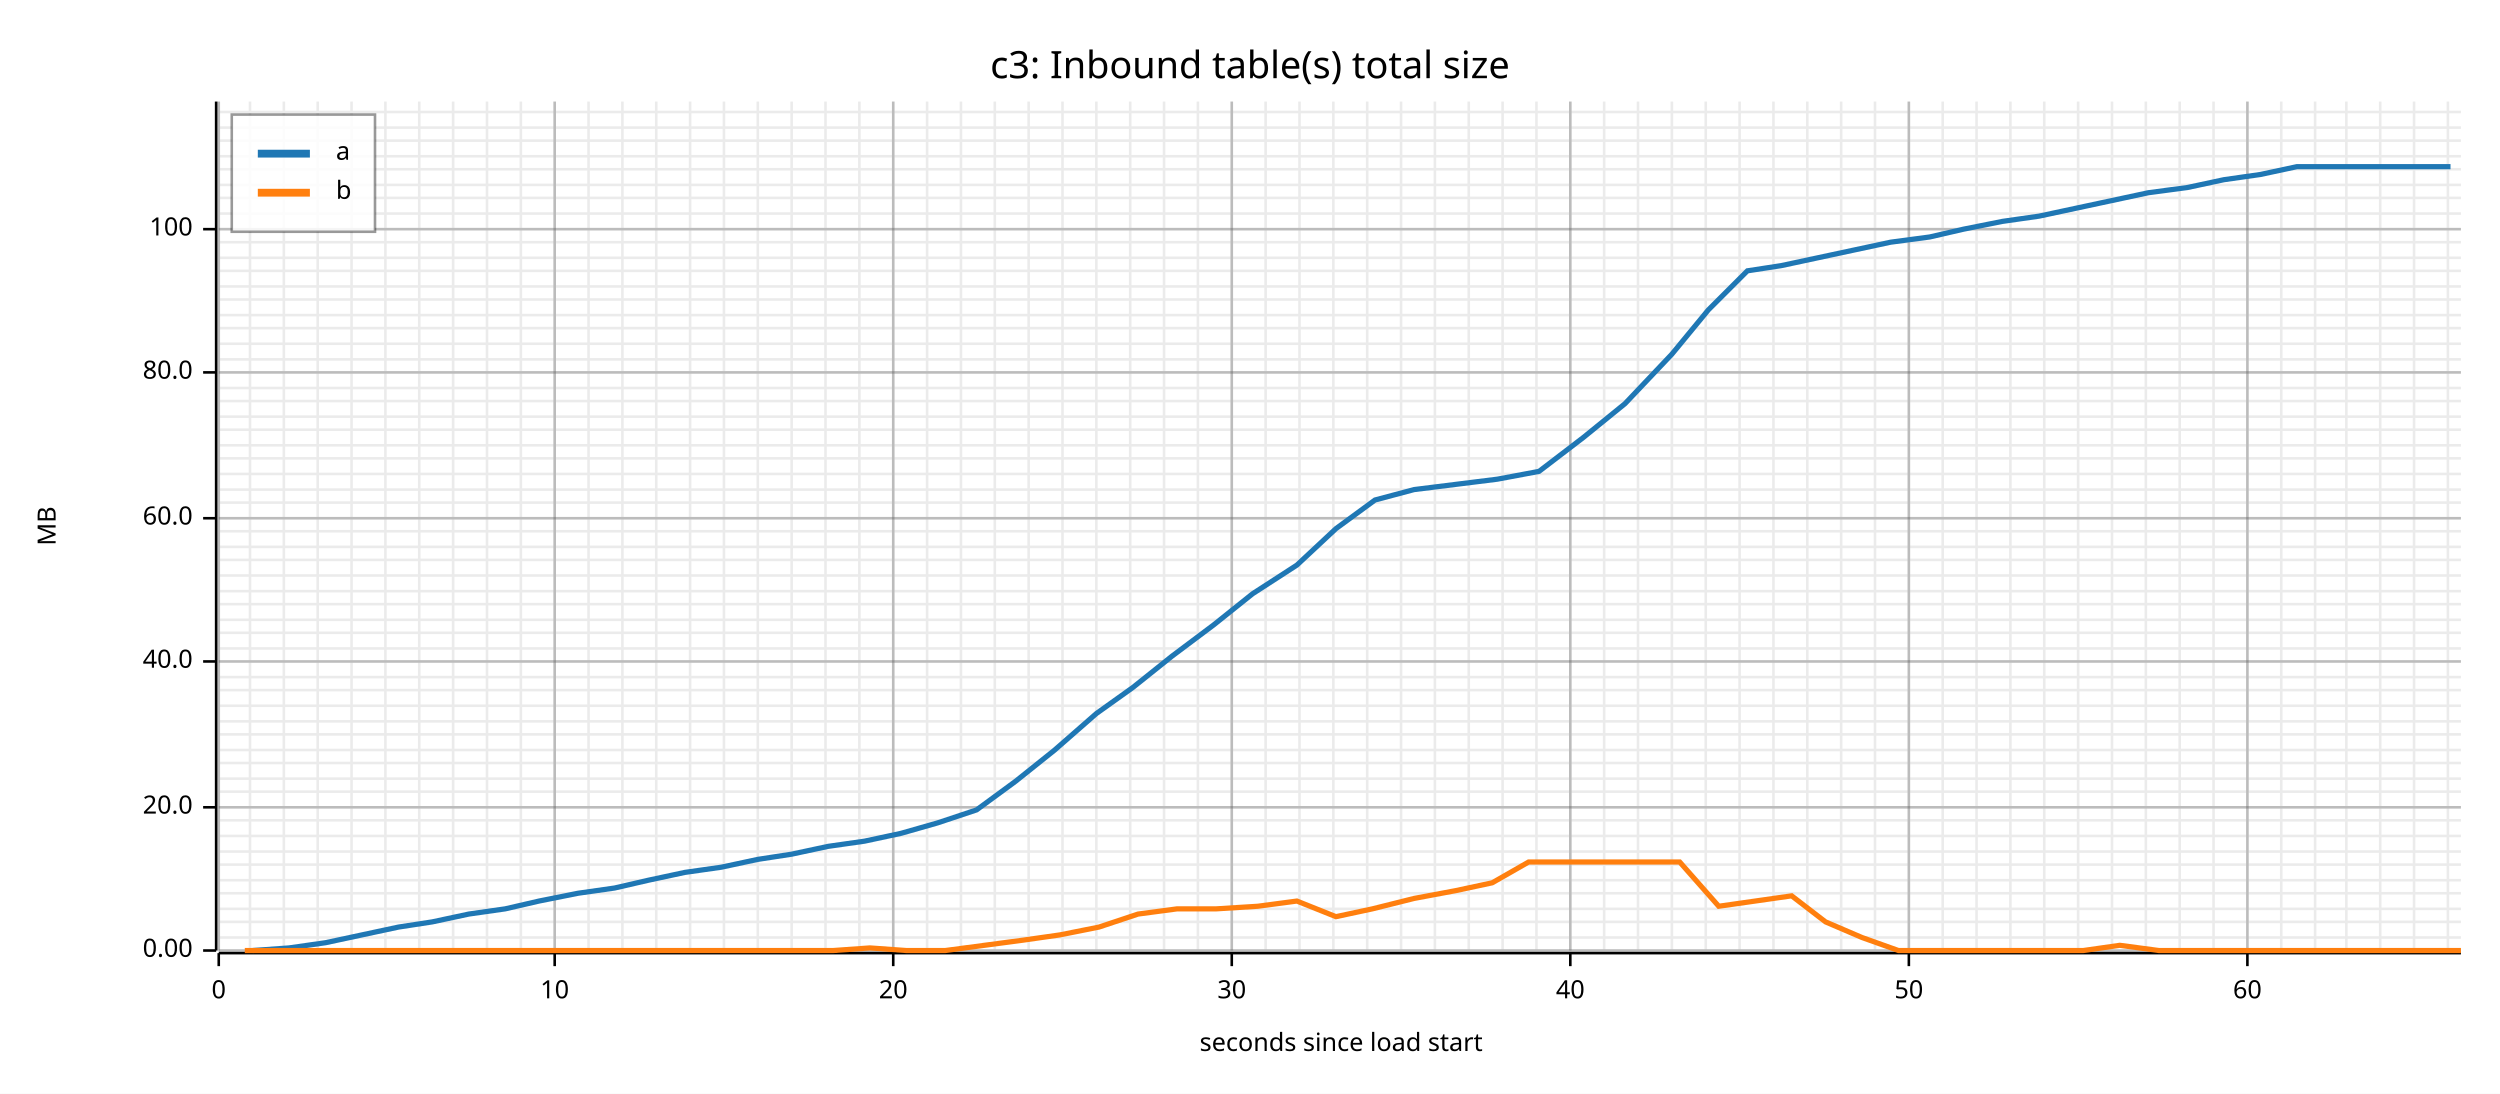
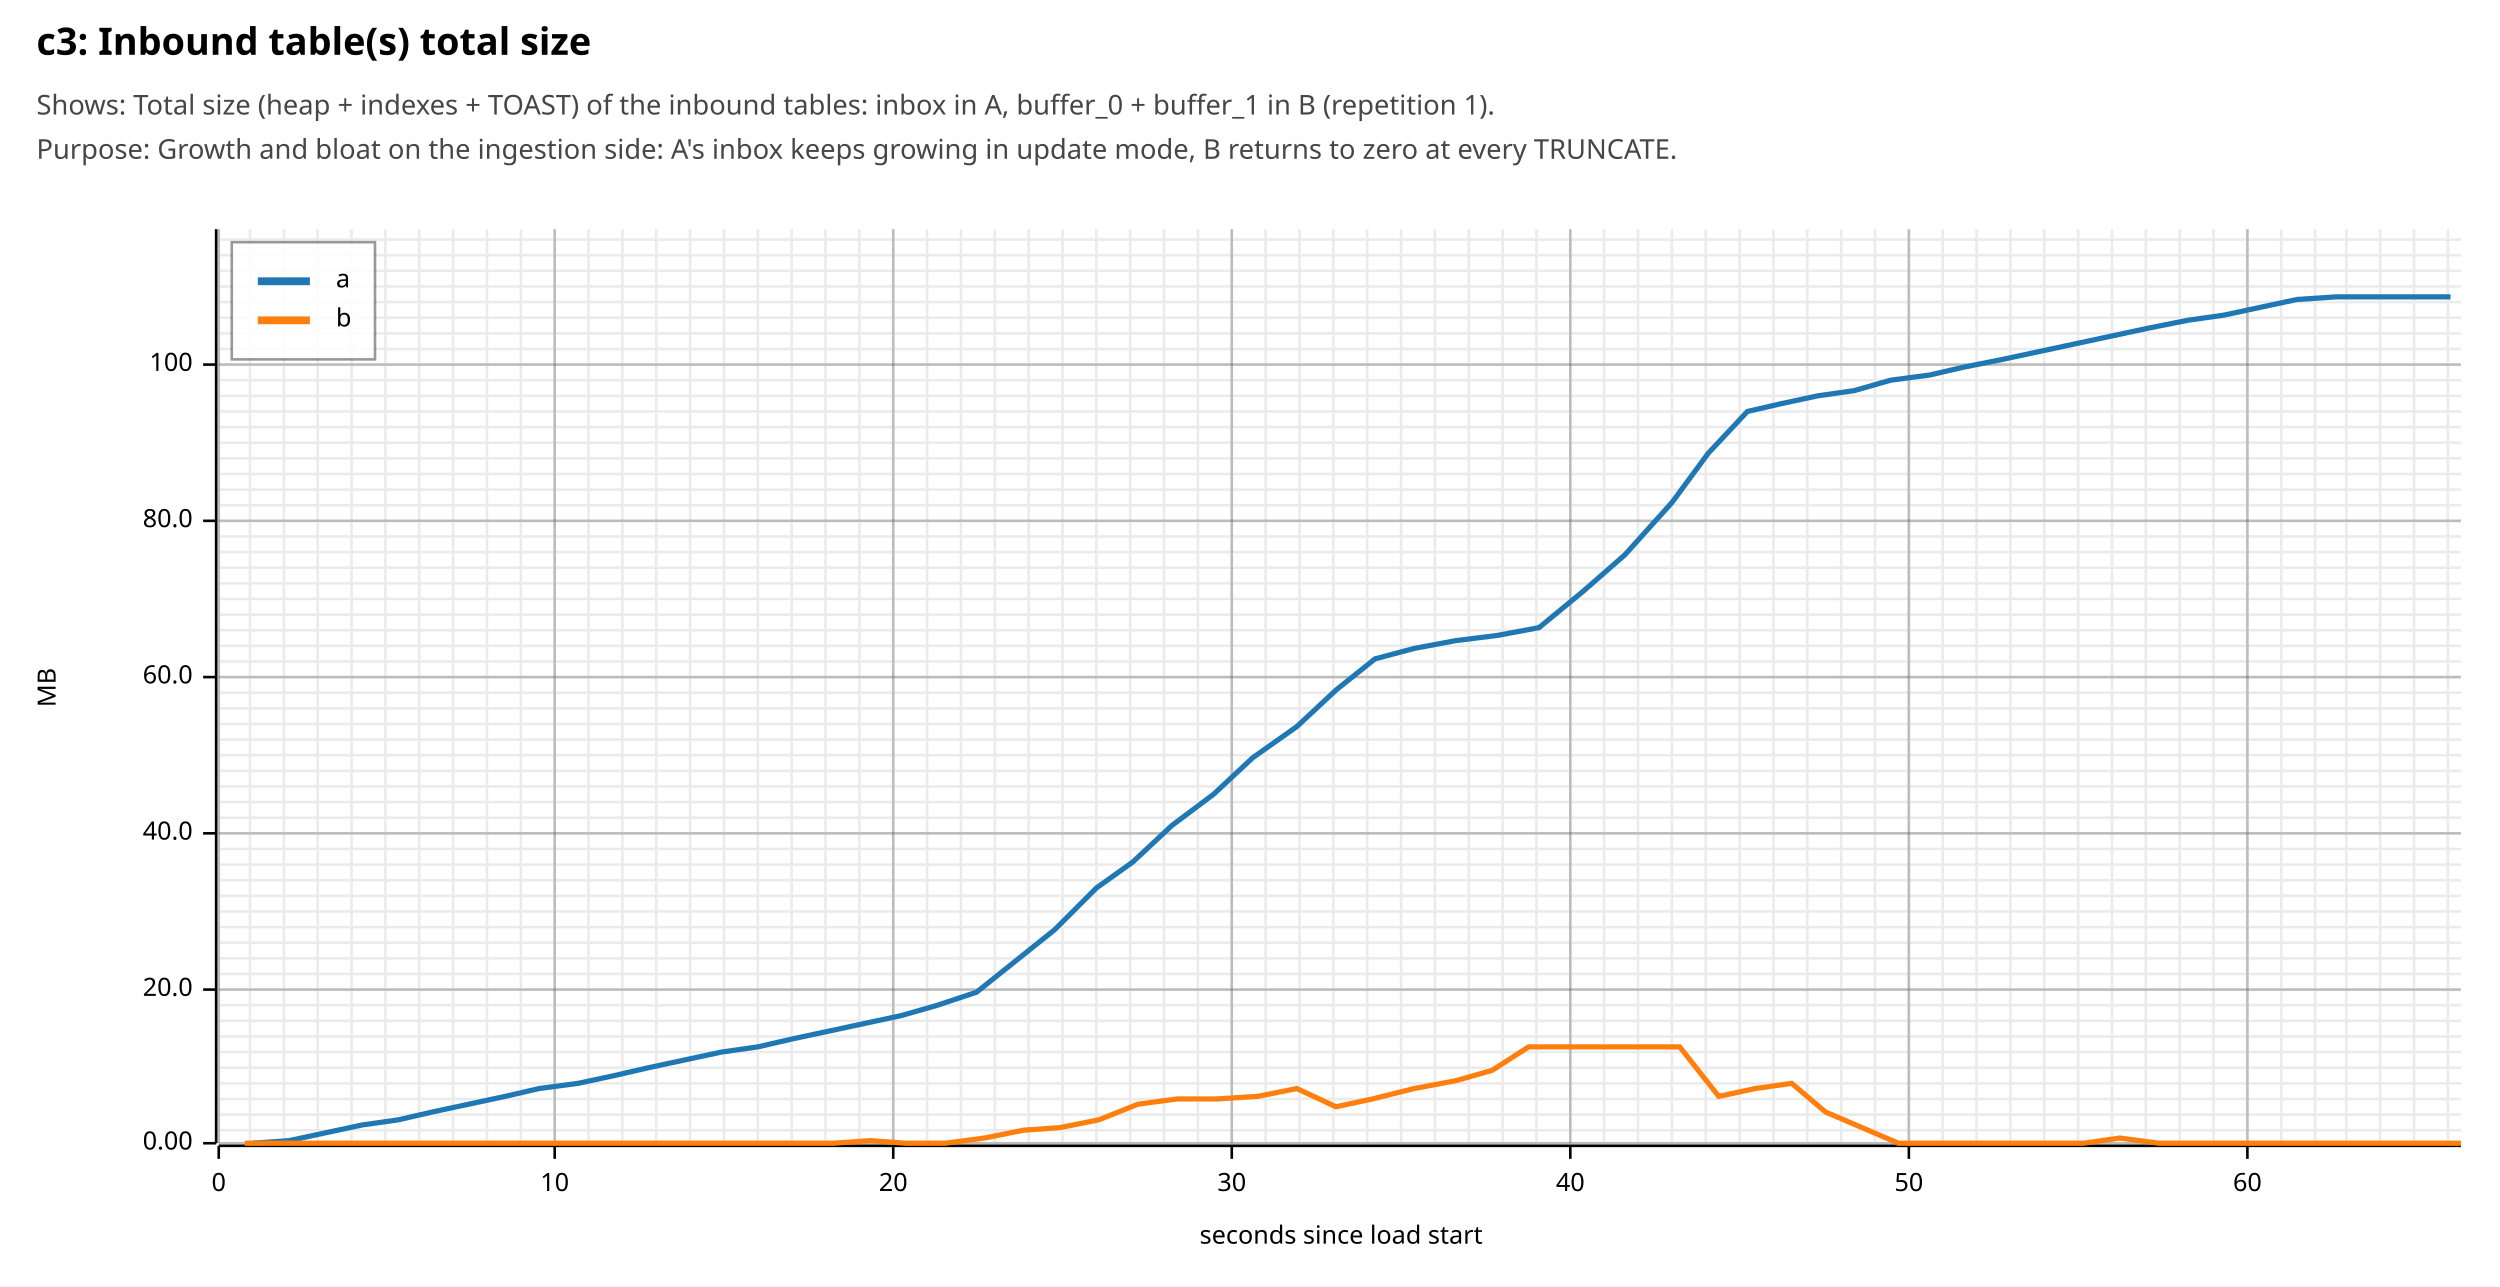
- <svg xmlns="http://www.w3.org/2000/svg" width="960" height="420" viewBox="0 0 960 420">
-   <rect x="0" y="0" width="960" height="420" opacity="1" fill="#FFFFFF" stroke="none" />
-   <text x="480" y="19" dy="0.76em" text-anchor="middle" font-family="sans-serif" font-size="14.516" opacity="1" fill="#000000">
+ <svg xmlns="http://www.w3.org/2000/svg" width="960" height="494" viewBox="0 0 960 494">
+   <rect x="0" y="0" width="960" height="494" opacity="1" fill="#FFFFFF" stroke="none" />
+   <text x="14" y="10" dy="0.76em" text-anchor="start" font-family="sans-serif" font-size="14.516" opacity="1" fill="#000000" font-weight="bold">
c3: Inbound table(s) total size
</text>
-   <line opacity="1" stroke="#EBEBEB" stroke-width="1" x1="84" y1="365" x2="84" y2="39" />
-   <line opacity="1" stroke="#EBEBEB" stroke-width="1" x1="96" y1="365" x2="96" y2="39" />
-   <line opacity="1" stroke="#EBEBEB" stroke-width="1" x1="109" y1="365" x2="109" y2="39" />
-   <line opacity="1" stroke="#EBEBEB" stroke-width="1" x1="122" y1="365" x2="122" y2="39" />
-   <line opacity="1" stroke="#EBEBEB" stroke-width="1" x1="135" y1="365" x2="135" y2="39" />
-   <line opacity="1" stroke="#EBEBEB" stroke-width="1" x1="148" y1="365" x2="148" y2="39" />
-   <line opacity="1" stroke="#EBEBEB" stroke-width="1" x1="161" y1="365" x2="161" y2="39" />
-   <line opacity="1" stroke="#EBEBEB" stroke-width="1" x1="174" y1="365" x2="174" y2="39" />
-   <line opacity="1" stroke="#EBEBEB" stroke-width="1" x1="187" y1="365" x2="187" y2="39" />
-   <line opacity="1" stroke="#EBEBEB" stroke-width="1" x1="200" y1="365" x2="200" y2="39" />
-   <line opacity="1" stroke="#EBEBEB" stroke-width="1" x1="213" y1="365" x2="213" y2="39" />
-   <line opacity="1" stroke="#EBEBEB" stroke-width="1" x1="226" y1="365" x2="226" y2="39" />
-   <line opacity="1" stroke="#EBEBEB" stroke-width="1" x1="239" y1="365" x2="239" y2="39" />
-   <line opacity="1" stroke="#EBEBEB" stroke-width="1" x1="252" y1="365" x2="252" y2="39" />
-   <line opacity="1" stroke="#EBEBEB" stroke-width="1" x1="265" y1="365" x2="265" y2="39" />
-   <line opacity="1" stroke="#EBEBEB" stroke-width="1" x1="278" y1="365" x2="278" y2="39" />
-   <line opacity="1" stroke="#EBEBEB" stroke-width="1" x1="291" y1="365" x2="291" y2="39" />
-   <line opacity="1" stroke="#EBEBEB" stroke-width="1" x1="304" y1="365" x2="304" y2="39" />
-   <line opacity="1" stroke="#EBEBEB" stroke-width="1" x1="317" y1="365" x2="317" y2="39" />
-   <line opacity="1" stroke="#EBEBEB" stroke-width="1" x1="330" y1="365" x2="330" y2="39" />
-   <line opacity="1" stroke="#EBEBEB" stroke-width="1" x1="343" y1="365" x2="343" y2="39" />
-   <line opacity="1" stroke="#EBEBEB" stroke-width="1" x1="356" y1="365" x2="356" y2="39" />
-   <line opacity="1" stroke="#EBEBEB" stroke-width="1" x1="369" y1="365" x2="369" y2="39" />
-   <line opacity="1" stroke="#EBEBEB" stroke-width="1" x1="382" y1="365" x2="382" y2="39" />
-   <line opacity="1" stroke="#EBEBEB" stroke-width="1" x1="395" y1="365" x2="395" y2="39" />
-   <line opacity="1" stroke="#EBEBEB" stroke-width="1" x1="408" y1="365" x2="408" y2="39" />
-   <line opacity="1" stroke="#EBEBEB" stroke-width="1" x1="421" y1="365" x2="421" y2="39" />
-   <line opacity="1" stroke="#EBEBEB" stroke-width="1" x1="434" y1="365" x2="434" y2="39" />
-   <line opacity="1" stroke="#EBEBEB" stroke-width="1" x1="447" y1="365" x2="447" y2="39" />
-   <line opacity="1" stroke="#EBEBEB" stroke-width="1" x1="460" y1="365" x2="460" y2="39" />
-   <line opacity="1" stroke="#EBEBEB" stroke-width="1" x1="473" y1="365" x2="473" y2="39" />
-   <line opacity="1" stroke="#EBEBEB" stroke-width="1" x1="486" y1="365" x2="486" y2="39" />
-   <line opacity="1" stroke="#EBEBEB" stroke-width="1" x1="499" y1="365" x2="499" y2="39" />
-   <line opacity="1" stroke="#EBEBEB" stroke-width="1" x1="512" y1="365" x2="512" y2="39" />
-   <line opacity="1" stroke="#EBEBEB" stroke-width="1" x1="525" y1="365" x2="525" y2="39" />
-   <line opacity="1" stroke="#EBEBEB" stroke-width="1" x1="538" y1="365" x2="538" y2="39" />
-   <line opacity="1" stroke="#EBEBEB" stroke-width="1" x1="551" y1="365" x2="551" y2="39" />
-   <line opacity="1" stroke="#EBEBEB" stroke-width="1" x1="564" y1="365" x2="564" y2="39" />
-   <line opacity="1" stroke="#EBEBEB" stroke-width="1" x1="577" y1="365" x2="577" y2="39" />
-   <line opacity="1" stroke="#EBEBEB" stroke-width="1" x1="590" y1="365" x2="590" y2="39" />
-   <line opacity="1" stroke="#EBEBEB" stroke-width="1" x1="603" y1="365" x2="603" y2="39" />
-   <line opacity="1" stroke="#EBEBEB" stroke-width="1" x1="616" y1="365" x2="616" y2="39" />
-   <line opacity="1" stroke="#EBEBEB" stroke-width="1" x1="629" y1="365" x2="629" y2="39" />
-   <line opacity="1" stroke="#EBEBEB" stroke-width="1" x1="642" y1="365" x2="642" y2="39" />
-   <line opacity="1" stroke="#EBEBEB" stroke-width="1" x1="655" y1="365" x2="655" y2="39" />
-   <line opacity="1" stroke="#EBEBEB" stroke-width="1" x1="668" y1="365" x2="668" y2="39" />
-   <line opacity="1" stroke="#EBEBEB" stroke-width="1" x1="681" y1="365" x2="681" y2="39" />
-   <line opacity="1" stroke="#EBEBEB" stroke-width="1" x1="694" y1="365" x2="694" y2="39" />
-   <line opacity="1" stroke="#EBEBEB" stroke-width="1" x1="707" y1="365" x2="707" y2="39" />
-   <line opacity="1" stroke="#EBEBEB" stroke-width="1" x1="720" y1="365" x2="720" y2="39" />
-   <line opacity="1" stroke="#EBEBEB" stroke-width="1" x1="733" y1="365" x2="733" y2="39" />
-   <line opacity="1" stroke="#EBEBEB" stroke-width="1" x1="746" y1="365" x2="746" y2="39" />
-   <line opacity="1" stroke="#EBEBEB" stroke-width="1" x1="759" y1="365" x2="759" y2="39" />
-   <line opacity="1" stroke="#EBEBEB" stroke-width="1" x1="772" y1="365" x2="772" y2="39" />
-   <line opacity="1" stroke="#EBEBEB" stroke-width="1" x1="785" y1="365" x2="785" y2="39" />
-   <line opacity="1" stroke="#EBEBEB" stroke-width="1" x1="798" y1="365" x2="798" y2="39" />
-   <line opacity="1" stroke="#EBEBEB" stroke-width="1" x1="811" y1="365" x2="811" y2="39" />
-   <line opacity="1" stroke="#EBEBEB" stroke-width="1" x1="824" y1="365" x2="824" y2="39" />
-   <line opacity="1" stroke="#EBEBEB" stroke-width="1" x1="837" y1="365" x2="837" y2="39" />
-   <line opacity="1" stroke="#EBEBEB" stroke-width="1" x1="850" y1="365" x2="850" y2="39" />
-   <line opacity="1" stroke="#EBEBEB" stroke-width="1" x1="863" y1="365" x2="863" y2="39" />
-   <line opacity="1" stroke="#EBEBEB" stroke-width="1" x1="876" y1="365" x2="876" y2="39" />
-   <line opacity="1" stroke="#EBEBEB" stroke-width="1" x1="889" y1="365" x2="889" y2="39" />
-   <line opacity="1" stroke="#EBEBEB" stroke-width="1" x1="901" y1="365" x2="901" y2="39" />
-   <line opacity="1" stroke="#EBEBEB" stroke-width="1" x1="914" y1="365" x2="914" y2="39" />
-   <line opacity="1" stroke="#EBEBEB" stroke-width="1" x1="927" y1="365" x2="927" y2="39" />
-   <line opacity="1" stroke="#EBEBEB" stroke-width="1" x1="940" y1="365" x2="940" y2="39" />
-   <line opacity="1" stroke="#EBEBEB" stroke-width="1" x1="84" y1="365" x2="945" y2="365" />
-   <line opacity="1" stroke="#EBEBEB" stroke-width="1" x1="84" y1="360" x2="945" y2="360" />
-   <line opacity="1" stroke="#EBEBEB" stroke-width="1" x1="84" y1="354" x2="945" y2="354" />
-   <line opacity="1" stroke="#EBEBEB" stroke-width="1" x1="84" y1="349" x2="945" y2="349" />
-   <line opacity="1" stroke="#EBEBEB" stroke-width="1" x1="84" y1="343" x2="945" y2="343" />
+   <text x="14" y="36" dy="0.76em" text-anchor="start" font-family="sans-serif" font-size="10.484" opacity="1" fill="#464646">
+ Shows: Total size (heap + indexes + TOAST) of the inbound tables: inbox in A, buffer_0 + buffer_1 in B (repetition 1).
+ </text>
+   <text x="14" y="53" dy="0.76em" text-anchor="start" font-family="sans-serif" font-size="10.484" opacity="1" fill="#464646">
+ Purpose: Growth and bloat on the ingestion side: A's inbox keeps growing in update mode, B returns to zero at every TRUNCATE.
+ </text>
+   <line opacity="1" stroke="#EBEBEB" stroke-width="1" x1="84" y1="439" x2="84" y2="88" />
+   <line opacity="1" stroke="#EBEBEB" stroke-width="1" x1="96" y1="439" x2="96" y2="88" />
+   <line opacity="1" stroke="#EBEBEB" stroke-width="1" x1="109" y1="439" x2="109" y2="88" />
+   <line opacity="1" stroke="#EBEBEB" stroke-width="1" x1="122" y1="439" x2="122" y2="88" />
+   <line opacity="1" stroke="#EBEBEB" stroke-width="1" x1="135" y1="439" x2="135" y2="88" />
+   <line opacity="1" stroke="#EBEBEB" stroke-width="1" x1="148" y1="439" x2="148" y2="88" />
+   <line opacity="1" stroke="#EBEBEB" stroke-width="1" x1="161" y1="439" x2="161" y2="88" />
+   <line opacity="1" stroke="#EBEBEB" stroke-width="1" x1="174" y1="439" x2="174" y2="88" />
+   <line opacity="1" stroke="#EBEBEB" stroke-width="1" x1="187" y1="439" x2="187" y2="88" />
+   <line opacity="1" stroke="#EBEBEB" stroke-width="1" x1="200" y1="439" x2="200" y2="88" />
+   <line opacity="1" stroke="#EBEBEB" stroke-width="1" x1="213" y1="439" x2="213" y2="88" />
+   <line opacity="1" stroke="#EBEBEB" stroke-width="1" x1="226" y1="439" x2="226" y2="88" />
+   <line opacity="1" stroke="#EBEBEB" stroke-width="1" x1="239" y1="439" x2="239" y2="88" />
+   <line opacity="1" stroke="#EBEBEB" stroke-width="1" x1="252" y1="439" x2="252" y2="88" />
+   <line opacity="1" stroke="#EBEBEB" stroke-width="1" x1="265" y1="439" x2="265" y2="88" />
+   <line opacity="1" stroke="#EBEBEB" stroke-width="1" x1="278" y1="439" x2="278" y2="88" />
+   <line opacity="1" stroke="#EBEBEB" stroke-width="1" x1="291" y1="439" x2="291" y2="88" />
+   <line opacity="1" stroke="#EBEBEB" stroke-width="1" x1="304" y1="439" x2="304" y2="88" />
+   <line opacity="1" stroke="#EBEBEB" stroke-width="1" x1="317" y1="439" x2="317" y2="88" />
+   <line opacity="1" stroke="#EBEBEB" stroke-width="1" x1="330" y1="439" x2="330" y2="88" />
+   <line opacity="1" stroke="#EBEBEB" stroke-width="1" x1="343" y1="439" x2="343" y2="88" />
+   <line opacity="1" stroke="#EBEBEB" stroke-width="1" x1="356" y1="439" x2="356" y2="88" />
+   <line opacity="1" stroke="#EBEBEB" stroke-width="1" x1="369" y1="439" x2="369" y2="88" />
+   <line opacity="1" stroke="#EBEBEB" stroke-width="1" x1="382" y1="439" x2="382" y2="88" />
+   <line opacity="1" stroke="#EBEBEB" stroke-width="1" x1="395" y1="439" x2="395" y2="88" />
+   <line opacity="1" stroke="#EBEBEB" stroke-width="1" x1="408" y1="439" x2="408" y2="88" />
+   <line opacity="1" stroke="#EBEBEB" stroke-width="1" x1="421" y1="439" x2="421" y2="88" />
+   <line opacity="1" stroke="#EBEBEB" stroke-width="1" x1="434" y1="439" x2="434" y2="88" />
+   <line opacity="1" stroke="#EBEBEB" stroke-width="1" x1="447" y1="439" x2="447" y2="88" />
+   <line opacity="1" stroke="#EBEBEB" stroke-width="1" x1="460" y1="439" x2="460" y2="88" />
+   <line opacity="1" stroke="#EBEBEB" stroke-width="1" x1="473" y1="439" x2="473" y2="88" />
+   <line opacity="1" stroke="#EBEBEB" stroke-width="1" x1="486" y1="439" x2="486" y2="88" />
+   <line opacity="1" stroke="#EBEBEB" stroke-width="1" x1="499" y1="439" x2="499" y2="88" />
+   <line opacity="1" stroke="#EBEBEB" stroke-width="1" x1="512" y1="439" x2="512" y2="88" />
+   <line opacity="1" stroke="#EBEBEB" stroke-width="1" x1="525" y1="439" x2="525" y2="88" />
+   <line opacity="1" stroke="#EBEBEB" stroke-width="1" x1="538" y1="439" x2="538" y2="88" />
+   <line opacity="1" stroke="#EBEBEB" stroke-width="1" x1="551" y1="439" x2="551" y2="88" />
+   <line opacity="1" stroke="#EBEBEB" stroke-width="1" x1="564" y1="439" x2="564" y2="88" />
+   <line opacity="1" stroke="#EBEBEB" stroke-width="1" x1="577" y1="439" x2="577" y2="88" />
+   <line opacity="1" stroke="#EBEBEB" stroke-width="1" x1="590" y1="439" x2="590" y2="88" />
+   <line opacity="1" stroke="#EBEBEB" stroke-width="1" x1="603" y1="439" x2="603" y2="88" />
+   <line opacity="1" stroke="#EBEBEB" stroke-width="1" x1="616" y1="439" x2="616" y2="88" />
+   <line opacity="1" stroke="#EBEBEB" stroke-width="1" x1="629" y1="439" x2="629" y2="88" />
+   <line opacity="1" stroke="#EBEBEB" stroke-width="1" x1="642" y1="439" x2="642" y2="88" />
+   <line opacity="1" stroke="#EBEBEB" stroke-width="1" x1="655" y1="439" x2="655" y2="88" />
+   <line opacity="1" stroke="#EBEBEB" stroke-width="1" x1="668" y1="439" x2="668" y2="88" />
+   <line opacity="1" stroke="#EBEBEB" stroke-width="1" x1="681" y1="439" x2="681" y2="88" />
+   <line opacity="1" stroke="#EBEBEB" stroke-width="1" x1="694" y1="439" x2="694" y2="88" />
+   <line opacity="1" stroke="#EBEBEB" stroke-width="1" x1="707" y1="439" x2="707" y2="88" />
+   <line opacity="1" stroke="#EBEBEB" stroke-width="1" x1="720" y1="439" x2="720" y2="88" />
+   <line opacity="1" stroke="#EBEBEB" stroke-width="1" x1="733" y1="439" x2="733" y2="88" />
+   <line opacity="1" stroke="#EBEBEB" stroke-width="1" x1="746" y1="439" x2="746" y2="88" />
+   <line opacity="1" stroke="#EBEBEB" stroke-width="1" x1="759" y1="439" x2="759" y2="88" />
+   <line opacity="1" stroke="#EBEBEB" stroke-width="1" x1="772" y1="439" x2="772" y2="88" />
+   <line opacity="1" stroke="#EBEBEB" stroke-width="1" x1="785" y1="439" x2="785" y2="88" />
+   <line opacity="1" stroke="#EBEBEB" stroke-width="1" x1="798" y1="439" x2="798" y2="88" />
+   <line opacity="1" stroke="#EBEBEB" stroke-width="1" x1="811" y1="439" x2="811" y2="88" />
+   <line opacity="1" stroke="#EBEBEB" stroke-width="1" x1="824" y1="439" x2="824" y2="88" />
+   <line opacity="1" stroke="#EBEBEB" stroke-width="1" x1="837" y1="439" x2="837" y2="88" />
+   <line opacity="1" stroke="#EBEBEB" stroke-width="1" x1="850" y1="439" x2="850" y2="88" />
+   <line opacity="1" stroke="#EBEBEB" stroke-width="1" x1="863" y1="439" x2="863" y2="88" />
+   <line opacity="1" stroke="#EBEBEB" stroke-width="1" x1="876" y1="439" x2="876" y2="88" />
+   <line opacity="1" stroke="#EBEBEB" stroke-width="1" x1="889" y1="439" x2="889" y2="88" />
+   <line opacity="1" stroke="#EBEBEB" stroke-width="1" x1="901" y1="439" x2="901" y2="88" />
+   <line opacity="1" stroke="#EBEBEB" stroke-width="1" x1="914" y1="439" x2="914" y2="88" />
+   <line opacity="1" stroke="#EBEBEB" stroke-width="1" x1="927" y1="439" x2="927" y2="88" />
+   <line opacity="1" stroke="#EBEBEB" stroke-width="1" x1="940" y1="439" x2="940" y2="88" />
+   <line opacity="1" stroke="#EBEBEB" stroke-width="1" x1="84" y1="439" x2="945" y2="439" />
+   <line opacity="1" stroke="#EBEBEB" stroke-width="1" x1="84" y1="434" x2="945" y2="434" />
+   <line opacity="1" stroke="#EBEBEB" stroke-width="1" x1="84" y1="428" x2="945" y2="428" />
+   <line opacity="1" stroke="#EBEBEB" stroke-width="1" x1="84" y1="422" x2="945" y2="422" />
+   <line opacity="1" stroke="#EBEBEB" stroke-width="1" x1="84" y1="416" x2="945" y2="416" />
+   <line opacity="1" stroke="#EBEBEB" stroke-width="1" x1="84" y1="410" x2="945" y2="410" />
+   <line opacity="1" stroke="#EBEBEB" stroke-width="1" x1="84" y1="404" x2="945" y2="404" />
+   <line opacity="1" stroke="#EBEBEB" stroke-width="1" x1="84" y1="398" x2="945" y2="398" />
+   <line opacity="1" stroke="#EBEBEB" stroke-width="1" x1="84" y1="392" x2="945" y2="392" />
+   <line opacity="1" stroke="#EBEBEB" stroke-width="1" x1="84" y1="386" x2="945" y2="386" />
+   <line opacity="1" stroke="#EBEBEB" stroke-width="1" x1="84" y1="380" x2="945" y2="380" />
+   <line opacity="1" stroke="#EBEBEB" stroke-width="1" x1="84" y1="374" x2="945" y2="374" />
+   <line opacity="1" stroke="#EBEBEB" stroke-width="1" x1="84" y1="368" x2="945" y2="368" />
+   <line opacity="1" stroke="#EBEBEB" stroke-width="1" x1="84" y1="362" x2="945" y2="362" />
+   <line opacity="1" stroke="#EBEBEB" stroke-width="1" x1="84" y1="356" x2="945" y2="356" />
+   <line opacity="1" stroke="#EBEBEB" stroke-width="1" x1="84" y1="350" x2="945" y2="350" />
+   <line opacity="1" stroke="#EBEBEB" stroke-width="1" x1="84" y1="344" x2="945" y2="344" />
  <line opacity="1" stroke="#EBEBEB" stroke-width="1" x1="84" y1="338" x2="945" y2="338" />
  <line opacity="1" stroke="#EBEBEB" stroke-width="1" x1="84" y1="332" x2="945" y2="332" />
-   <line opacity="1" stroke="#EBEBEB" stroke-width="1" x1="84" y1="327" x2="945" y2="327" />
-   <line opacity="1" stroke="#EBEBEB" stroke-width="1" x1="84" y1="321" x2="945" y2="321" />
-   <line opacity="1" stroke="#EBEBEB" stroke-width="1" x1="84" y1="315" x2="945" y2="315" />
-   <line opacity="1" stroke="#EBEBEB" stroke-width="1" x1="84" y1="310" x2="945" y2="310" />
-   <line opacity="1" stroke="#EBEBEB" stroke-width="1" x1="84" y1="304" x2="945" y2="304" />
-   <line opacity="1" stroke="#EBEBEB" stroke-width="1" x1="84" y1="299" x2="945" y2="299" />
-   <line opacity="1" stroke="#EBEBEB" stroke-width="1" x1="84" y1="293" x2="945" y2="293" />
-   <line opacity="1" stroke="#EBEBEB" stroke-width="1" x1="84" y1="288" x2="945" y2="288" />
-   <line opacity="1" stroke="#EBEBEB" stroke-width="1" x1="84" y1="282" x2="945" y2="282" />
-   <line opacity="1" stroke="#EBEBEB" stroke-width="1" x1="84" y1="277" x2="945" y2="277" />
-   <line opacity="1" stroke="#EBEBEB" stroke-width="1" x1="84" y1="271" x2="945" y2="271" />
-   <line opacity="1" stroke="#EBEBEB" stroke-width="1" x1="84" y1="265" x2="945" y2="265" />
+   <line opacity="1" stroke="#EBEBEB" stroke-width="1" x1="84" y1="326" x2="945" y2="326" />
+   <line opacity="1" stroke="#EBEBEB" stroke-width="1" x1="84" y1="320" x2="945" y2="320" />
+   <line opacity="1" stroke="#EBEBEB" stroke-width="1" x1="84" y1="314" x2="945" y2="314" />
+   <line opacity="1" stroke="#EBEBEB" stroke-width="1" x1="84" y1="308" x2="945" y2="308" />
+   <line opacity="1" stroke="#EBEBEB" stroke-width="1" x1="84" y1="302" x2="945" y2="302" />
+   <line opacity="1" stroke="#EBEBEB" stroke-width="1" x1="84" y1="296" x2="945" y2="296" />
+   <line opacity="1" stroke="#EBEBEB" stroke-width="1" x1="84" y1="290" x2="945" y2="290" />
+   <line opacity="1" stroke="#EBEBEB" stroke-width="1" x1="84" y1="284" x2="945" y2="284" />
+   <line opacity="1" stroke="#EBEBEB" stroke-width="1" x1="84" y1="278" x2="945" y2="278" />
+   <line opacity="1" stroke="#EBEBEB" stroke-width="1" x1="84" y1="272" x2="945" y2="272" />
+   <line opacity="1" stroke="#EBEBEB" stroke-width="1" x1="84" y1="266" x2="945" y2="266" />
  <line opacity="1" stroke="#EBEBEB" stroke-width="1" x1="84" y1="260" x2="945" y2="260" />
  <line opacity="1" stroke="#EBEBEB" stroke-width="1" x1="84" y1="254" x2="945" y2="254" />
-   <line opacity="1" stroke="#EBEBEB" stroke-width="1" x1="84" y1="249" x2="945" y2="249" />
-   <line opacity="1" stroke="#EBEBEB" stroke-width="1" x1="84" y1="243" x2="945" y2="243" />
-   <line opacity="1" stroke="#EBEBEB" stroke-width="1" x1="84" y1="238" x2="945" y2="238" />
-   <line opacity="1" stroke="#EBEBEB" stroke-width="1" x1="84" y1="232" x2="945" y2="232" />
-   <line opacity="1" stroke="#EBEBEB" stroke-width="1" x1="84" y1="227" x2="945" y2="227" />
-   <line opacity="1" stroke="#EBEBEB" stroke-width="1" x1="84" y1="221" x2="945" y2="221" />
-   <line opacity="1" stroke="#EBEBEB" stroke-width="1" x1="84" y1="215" x2="945" y2="215" />
-   <line opacity="1" stroke="#EBEBEB" stroke-width="1" x1="84" y1="210" x2="945" y2="210" />
-   <line opacity="1" stroke="#EBEBEB" stroke-width="1" x1="84" y1="204" x2="945" y2="204" />
-   <line opacity="1" stroke="#EBEBEB" stroke-width="1" x1="84" y1="199" x2="945" y2="199" />
-   <line opacity="1" stroke="#EBEBEB" stroke-width="1" x1="84" y1="193" x2="945" y2="193" />
+   <line opacity="1" stroke="#EBEBEB" stroke-width="1" x1="84" y1="248" x2="945" y2="248" />
+   <line opacity="1" stroke="#EBEBEB" stroke-width="1" x1="84" y1="242" x2="945" y2="242" />
+   <line opacity="1" stroke="#EBEBEB" stroke-width="1" x1="84" y1="236" x2="945" y2="236" />
+   <line opacity="1" stroke="#EBEBEB" stroke-width="1" x1="84" y1="230" x2="945" y2="230" />
+   <line opacity="1" stroke="#EBEBEB" stroke-width="1" x1="84" y1="224" x2="945" y2="224" />
+   <line opacity="1" stroke="#EBEBEB" stroke-width="1" x1="84" y1="218" x2="945" y2="218" />
+   <line opacity="1" stroke="#EBEBEB" stroke-width="1" x1="84" y1="212" x2="945" y2="212" />
+   <line opacity="1" stroke="#EBEBEB" stroke-width="1" x1="84" y1="206" x2="945" y2="206" />
+   <line opacity="1" stroke="#EBEBEB" stroke-width="1" x1="84" y1="200" x2="945" y2="200" />
+   <line opacity="1" stroke="#EBEBEB" stroke-width="1" x1="84" y1="194" x2="945" y2="194" />
  <line opacity="1" stroke="#EBEBEB" stroke-width="1" x1="84" y1="188" x2="945" y2="188" />
  <line opacity="1" stroke="#EBEBEB" stroke-width="1" x1="84" y1="182" x2="945" y2="182" />
  <line opacity="1" stroke="#EBEBEB" stroke-width="1" x1="84" y1="176" x2="945" y2="176" />
-   <line opacity="1" stroke="#EBEBEB" stroke-width="1" x1="84" y1="171" x2="945" y2="171" />
-   <line opacity="1" stroke="#EBEBEB" stroke-width="1" x1="84" y1="165" x2="945" y2="165" />
-   <line opacity="1" stroke="#EBEBEB" stroke-width="1" x1="84" y1="160" x2="945" y2="160" />
-   <line opacity="1" stroke="#EBEBEB" stroke-width="1" x1="84" y1="154" x2="945" y2="154" />
-   <line opacity="1" stroke="#EBEBEB" stroke-width="1" x1="84" y1="149" x2="945" y2="149" />
-   <line opacity="1" stroke="#EBEBEB" stroke-width="1" x1="84" y1="143" x2="945" y2="143" />
-   <line opacity="1" stroke="#EBEBEB" stroke-width="1" x1="84" y1="138" x2="945" y2="138" />
-   <line opacity="1" stroke="#EBEBEB" stroke-width="1" x1="84" y1="132" x2="945" y2="132" />
-   <line opacity="1" stroke="#EBEBEB" stroke-width="1" x1="84" y1="126" x2="945" y2="126" />
-   <line opacity="1" stroke="#EBEBEB" stroke-width="1" x1="84" y1="121" x2="945" y2="121" />
-   <line opacity="1" stroke="#EBEBEB" stroke-width="1" x1="84" y1="115" x2="945" y2="115" />
+   <line opacity="1" stroke="#EBEBEB" stroke-width="1" x1="84" y1="170" x2="945" y2="170" />
+   <line opacity="1" stroke="#EBEBEB" stroke-width="1" x1="84" y1="164" x2="945" y2="164" />
+   <line opacity="1" stroke="#EBEBEB" stroke-width="1" x1="84" y1="158" x2="945" y2="158" />
+   <line opacity="1" stroke="#EBEBEB" stroke-width="1" x1="84" y1="152" x2="945" y2="152" />
+   <line opacity="1" stroke="#EBEBEB" stroke-width="1" x1="84" y1="146" x2="945" y2="146" />
+   <line opacity="1" stroke="#EBEBEB" stroke-width="1" x1="84" y1="140" x2="945" y2="140" />
+   <line opacity="1" stroke="#EBEBEB" stroke-width="1" x1="84" y1="134" x2="945" y2="134" />
+   <line opacity="1" stroke="#EBEBEB" stroke-width="1" x1="84" y1="128" x2="945" y2="128" />
+   <line opacity="1" stroke="#EBEBEB" stroke-width="1" x1="84" y1="122" x2="945" y2="122" />
+   <line opacity="1" stroke="#EBEBEB" stroke-width="1" x1="84" y1="116" x2="945" y2="116" />
  <line opacity="1" stroke="#EBEBEB" stroke-width="1" x1="84" y1="110" x2="945" y2="110" />
  <line opacity="1" stroke="#EBEBEB" stroke-width="1" x1="84" y1="104" x2="945" y2="104" />
-   <line opacity="1" stroke="#EBEBEB" stroke-width="1" x1="84" y1="99" x2="945" y2="99" />
-   <line opacity="1" stroke="#EBEBEB" stroke-width="1" x1="84" y1="93" x2="945" y2="93" />
-   <line opacity="1" stroke="#EBEBEB" stroke-width="1" x1="84" y1="88" x2="945" y2="88" />
-   <line opacity="1" stroke="#EBEBEB" stroke-width="1" x1="84" y1="82" x2="945" y2="82" />
-   <line opacity="1" stroke="#EBEBEB" stroke-width="1" x1="84" y1="76" x2="945" y2="76" />
-   <line opacity="1" stroke="#EBEBEB" stroke-width="1" x1="84" y1="71" x2="945" y2="71" />
-   <line opacity="1" stroke="#EBEBEB" stroke-width="1" x1="84" y1="65" x2="945" y2="65" />
-   <line opacity="1" stroke="#EBEBEB" stroke-width="1" x1="84" y1="60" x2="945" y2="60" />
-   <line opacity="1" stroke="#EBEBEB" stroke-width="1" x1="84" y1="54" x2="945" y2="54" />
-   <line opacity="1" stroke="#EBEBEB" stroke-width="1" x1="84" y1="49" x2="945" y2="49" />
-   <line opacity="1" stroke="#EBEBEB" stroke-width="1" x1="84" y1="43" x2="945" y2="43" />
-   <text x="14" y="202" dy="0.76em" text-anchor="middle" font-family="sans-serif" font-size="9.677" opacity="1" fill="#000000" transform="rotate(270, 14, 202)">
+   <line opacity="1" stroke="#EBEBEB" stroke-width="1" x1="84" y1="98" x2="945" y2="98" />
+   <line opacity="1" stroke="#EBEBEB" stroke-width="1" x1="84" y1="92" x2="945" y2="92" />
+   <text x="14" y="264" dy="0.76em" text-anchor="middle" font-family="sans-serif" font-size="9.677" opacity="1" fill="#000000" transform="rotate(270, 14, 264)">
MB
</text>
-   <text x="515" y="406" dy="-0.5ex" text-anchor="middle" font-family="sans-serif" font-size="9.677" opacity="1" fill="#000000">
+   <text x="515" y="480" dy="-0.5ex" text-anchor="middle" font-family="sans-serif" font-size="9.677" opacity="1" fill="#000000">
seconds since load start
</text>
-   <line opacity="0.2" stroke="#000000" stroke-width="1" x1="84" y1="365" x2="84" y2="39" />
-   <line opacity="0.2" stroke="#000000" stroke-width="1" x1="213" y1="365" x2="213" y2="39" />
-   <line opacity="0.2" stroke="#000000" stroke-width="1" x1="343" y1="365" x2="343" y2="39" />
-   <line opacity="0.2" stroke="#000000" stroke-width="1" x1="473" y1="365" x2="473" y2="39" />
-   <line opacity="0.2" stroke="#000000" stroke-width="1" x1="603" y1="365" x2="603" y2="39" />
-   <line opacity="0.2" stroke="#000000" stroke-width="1" x1="733" y1="365" x2="733" y2="39" />
-   <line opacity="0.2" stroke="#000000" stroke-width="1" x1="863" y1="365" x2="863" y2="39" />
-   <line opacity="0.2" stroke="#000000" stroke-width="1" x1="84" y1="365" x2="945" y2="365" />
-   <line opacity="0.2" stroke="#000000" stroke-width="1" x1="84" y1="310" x2="945" y2="310" />
-   <line opacity="0.2" stroke="#000000" stroke-width="1" x1="84" y1="254" x2="945" y2="254" />
-   <line opacity="0.2" stroke="#000000" stroke-width="1" x1="84" y1="199" x2="945" y2="199" />
-   <line opacity="0.2" stroke="#000000" stroke-width="1" x1="84" y1="143" x2="945" y2="143" />
-   <line opacity="0.2" stroke="#000000" stroke-width="1" x1="84" y1="88" x2="945" y2="88" />
-   <polyline fill="none" opacity="1" stroke="#000000" stroke-width="1" points="83,39 83,365 " />
-   <text x="74" y="365" dy="0.5ex" text-anchor="end" font-family="sans-serif" font-size="9.677" opacity="1" fill="#000000">
+   <line opacity="0.2" stroke="#000000" stroke-width="1" x1="84" y1="439" x2="84" y2="88" />
+   <line opacity="0.2" stroke="#000000" stroke-width="1" x1="213" y1="439" x2="213" y2="88" />
+   <line opacity="0.2" stroke="#000000" stroke-width="1" x1="343" y1="439" x2="343" y2="88" />
+   <line opacity="0.2" stroke="#000000" stroke-width="1" x1="473" y1="439" x2="473" y2="88" />
+   <line opacity="0.2" stroke="#000000" stroke-width="1" x1="603" y1="439" x2="603" y2="88" />
+   <line opacity="0.2" stroke="#000000" stroke-width="1" x1="733" y1="439" x2="733" y2="88" />
+   <line opacity="0.2" stroke="#000000" stroke-width="1" x1="863" y1="439" x2="863" y2="88" />
+   <line opacity="0.2" stroke="#000000" stroke-width="1" x1="84" y1="439" x2="945" y2="439" />
+   <line opacity="0.2" stroke="#000000" stroke-width="1" x1="84" y1="380" x2="945" y2="380" />
+   <line opacity="0.2" stroke="#000000" stroke-width="1" x1="84" y1="320" x2="945" y2="320" />
+   <line opacity="0.2" stroke="#000000" stroke-width="1" x1="84" y1="260" x2="945" y2="260" />
+   <line opacity="0.2" stroke="#000000" stroke-width="1" x1="84" y1="200" x2="945" y2="200" />
+   <line opacity="0.2" stroke="#000000" stroke-width="1" x1="84" y1="140" x2="945" y2="140" />
+   <polyline fill="none" opacity="1" stroke="#000000" stroke-width="1" points="83,88 83,439 " />
+   <text x="74" y="439" dy="0.5ex" text-anchor="end" font-family="sans-serif" font-size="9.677" opacity="1" fill="#000000">
0.00
</text>
-   <polyline fill="none" opacity="1" stroke="#000000" stroke-width="1" points="78,365 83,365 " />
-   <text x="74" y="310" dy="0.5ex" text-anchor="end" font-family="sans-serif" font-size="9.677" opacity="1" fill="#000000">
+   <polyline fill="none" opacity="1" stroke="#000000" stroke-width="1" points="78,439 83,439 " />
+   <text x="74" y="380" dy="0.5ex" text-anchor="end" font-family="sans-serif" font-size="9.677" opacity="1" fill="#000000">
20.0
</text>
-   <polyline fill="none" opacity="1" stroke="#000000" stroke-width="1" points="78,310 83,310 " />
-   <text x="74" y="254" dy="0.5ex" text-anchor="end" font-family="sans-serif" font-size="9.677" opacity="1" fill="#000000">
+   <polyline fill="none" opacity="1" stroke="#000000" stroke-width="1" points="78,380 83,380 " />
+   <text x="74" y="320" dy="0.5ex" text-anchor="end" font-family="sans-serif" font-size="9.677" opacity="1" fill="#000000">
40.0
</text>
-   <polyline fill="none" opacity="1" stroke="#000000" stroke-width="1" points="78,254 83,254 " />
-   <text x="74" y="199" dy="0.5ex" text-anchor="end" font-family="sans-serif" font-size="9.677" opacity="1" fill="#000000">
+   <polyline fill="none" opacity="1" stroke="#000000" stroke-width="1" points="78,320 83,320 " />
+   <text x="74" y="260" dy="0.5ex" text-anchor="end" font-family="sans-serif" font-size="9.677" opacity="1" fill="#000000">
60.0
</text>
-   <polyline fill="none" opacity="1" stroke="#000000" stroke-width="1" points="78,199 83,199 " />
-   <text x="74" y="143" dy="0.5ex" text-anchor="end" font-family="sans-serif" font-size="9.677" opacity="1" fill="#000000">
+   <polyline fill="none" opacity="1" stroke="#000000" stroke-width="1" points="78,260 83,260 " />
+   <text x="74" y="200" dy="0.5ex" text-anchor="end" font-family="sans-serif" font-size="9.677" opacity="1" fill="#000000">
80.0
</text>
-   <polyline fill="none" opacity="1" stroke="#000000" stroke-width="1" points="78,143 83,143 " />
-   <text x="74" y="88" dy="0.5ex" text-anchor="end" font-family="sans-serif" font-size="9.677" opacity="1" fill="#000000">
+   <polyline fill="none" opacity="1" stroke="#000000" stroke-width="1" points="78,200 83,200 " />
+   <text x="74" y="140" dy="0.5ex" text-anchor="end" font-family="sans-serif" font-size="9.677" opacity="1" fill="#000000">
100
</text>
-   <polyline fill="none" opacity="1" stroke="#000000" stroke-width="1" points="78,88 83,88 " />
-   <polyline fill="none" opacity="1" stroke="#000000" stroke-width="1" points="84,366 945,366 " />
-   <text x="84" y="376" dy="0.76em" text-anchor="middle" font-family="sans-serif" font-size="9.677" opacity="1" fill="#000000">
+   <polyline fill="none" opacity="1" stroke="#000000" stroke-width="1" points="78,140 83,140 " />
+   <polyline fill="none" opacity="1" stroke="#000000" stroke-width="1" points="84,440 945,440 " />
+   <text x="84" y="450" dy="0.76em" text-anchor="middle" font-family="sans-serif" font-size="9.677" opacity="1" fill="#000000">
0
</text>
-   <polyline fill="none" opacity="1" stroke="#000000" stroke-width="1" points="84,366 84,371 " />
-   <text x="213" y="376" dy="0.76em" text-anchor="middle" font-family="sans-serif" font-size="9.677" opacity="1" fill="#000000">
+   <polyline fill="none" opacity="1" stroke="#000000" stroke-width="1" points="84,440 84,445 " />
+   <text x="213" y="450" dy="0.76em" text-anchor="middle" font-family="sans-serif" font-size="9.677" opacity="1" fill="#000000">
10
</text>
-   <polyline fill="none" opacity="1" stroke="#000000" stroke-width="1" points="213,366 213,371 " />
-   <text x="343" y="376" dy="0.76em" text-anchor="middle" font-family="sans-serif" font-size="9.677" opacity="1" fill="#000000">
+   <polyline fill="none" opacity="1" stroke="#000000" stroke-width="1" points="213,440 213,445 " />
+   <text x="343" y="450" dy="0.76em" text-anchor="middle" font-family="sans-serif" font-size="9.677" opacity="1" fill="#000000">
20
</text>
-   <polyline fill="none" opacity="1" stroke="#000000" stroke-width="1" points="343,366 343,371 " />
-   <text x="473" y="376" dy="0.76em" text-anchor="middle" font-family="sans-serif" font-size="9.677" opacity="1" fill="#000000">
+   <polyline fill="none" opacity="1" stroke="#000000" stroke-width="1" points="343,440 343,445 " />
+   <text x="473" y="450" dy="0.76em" text-anchor="middle" font-family="sans-serif" font-size="9.677" opacity="1" fill="#000000">
30
</text>
-   <polyline fill="none" opacity="1" stroke="#000000" stroke-width="1" points="473,366 473,371 " />
-   <text x="603" y="376" dy="0.76em" text-anchor="middle" font-family="sans-serif" font-size="9.677" opacity="1" fill="#000000">
+   <polyline fill="none" opacity="1" stroke="#000000" stroke-width="1" points="473,440 473,445 " />
+   <text x="603" y="450" dy="0.76em" text-anchor="middle" font-family="sans-serif" font-size="9.677" opacity="1" fill="#000000">
40
</text>
-   <polyline fill="none" opacity="1" stroke="#000000" stroke-width="1" points="603,366 603,371 " />
-   <text x="733" y="376" dy="0.76em" text-anchor="middle" font-family="sans-serif" font-size="9.677" opacity="1" fill="#000000">
+   <polyline fill="none" opacity="1" stroke="#000000" stroke-width="1" points="603,440 603,445 " />
+   <text x="733" y="450" dy="0.76em" text-anchor="middle" font-family="sans-serif" font-size="9.677" opacity="1" fill="#000000">
50
</text>
-   <polyline fill="none" opacity="1" stroke="#000000" stroke-width="1" points="733,366 733,371 " />
-   <text x="863" y="376" dy="0.76em" text-anchor="middle" font-family="sans-serif" font-size="9.677" opacity="1" fill="#000000">
+   <polyline fill="none" opacity="1" stroke="#000000" stroke-width="1" points="733,440 733,445 " />
+   <text x="863" y="450" dy="0.76em" text-anchor="middle" font-family="sans-serif" font-size="9.677" opacity="1" fill="#000000">
60
</text>
-   <polyline fill="none" opacity="1" stroke="#000000" stroke-width="1" points="863,366 863,371 " />
-   <polyline fill="none" opacity="1" stroke="#1F77B4" stroke-width="2" points="97,365 111,364 125,362 139,359 153,356 166,354 180,351 194,349 207,346 222,343 236,341 249,338 263,335 277,333 291,330 304,328 318,325 332,323 346,320 360,316 375,311 390,300 405,288 421,274 435,264 450,252 466,240 481,228 498,217 513,203 528,192 543,188 559,186 575,184 591,181 608,168 624,155 642,136 656,119 671,104 684,102 698,99 712,96 726,93 741,91 754,88 769,85 783,83 797,80 811,77 825,74 840,72 854,69 868,67 882,64 897,64 911,64 926,64 941,64 " />
-   <polyline fill="none" opacity="1" stroke="#FF7F0E" stroke-width="2" points="94,365 109,365 123,365 137,365 152,365 166,365 180,365 194,365 208,365 222,365 235,365 249,365 264,365 278,365 292,365 306,365 320,365 334,364 348,365 363,365 378,363 393,361 407,359 422,356 437,351 452,349 467,349 483,348 498,346 513,352 527,349 543,345 559,342 573,339 587,331 602,331 616,331 631,331 645,331 660,348 674,346 688,344 701,354 715,360 729,365 744,365 758,365 772,365 787,365 800,365 814,363 829,365 843,365 857,365 871,365 886,365 900,365 914,365 930,365 945,365 " />
-   <rect x="89" y="44" width="55" height="45" opacity="0.85" fill="#FFFFFF" stroke="none" />
-   <rect x="89" y="44" width="55" height="45" opacity="0.4" fill="none" stroke="#000000" />
-   <text x="129" y="54" dy="0.76em" text-anchor="start" font-family="sans-serif" font-size="9.677" opacity="1" fill="#000000">
+   <polyline fill="none" opacity="1" stroke="#000000" stroke-width="1" points="863,440 863,445 " />
+   <polyline fill="none" opacity="1" stroke="#1F77B4" stroke-width="2" points="97,439 111,438 125,435 139,432 153,430 166,427 180,424 194,421 207,418 222,416 236,413 249,410 263,407 277,404 291,402 304,399 318,396 332,393 346,390 360,386 375,381 390,369 405,357 421,341 435,331 450,317 466,305 481,291 498,279 513,265 528,253 543,249 559,246 575,244 591,241 608,227 624,213 642,193 656,174 671,158 684,155 698,152 712,150 726,146 741,144 754,141 769,138 783,135 797,132 811,129 825,126 840,123 854,121 868,118 882,115 897,114 911,114 926,114 941,114 " />
+   <polyline fill="none" opacity="1" stroke="#FF7F0E" stroke-width="2" points="94,439 109,439 123,439 137,439 152,439 166,439 180,439 194,439 208,439 222,439 235,439 249,439 264,439 278,439 292,439 306,439 320,439 334,438 348,439 363,439 378,437 393,434 407,433 422,430 437,424 452,422 467,422 483,421 498,418 513,425 527,422 543,418 559,415 573,411 587,402 602,402 616,402 631,402 645,402 660,421 674,418 688,416 701,427 715,433 729,439 744,439 758,439 772,439 787,439 800,439 814,437 829,439 843,439 857,439 871,439 886,439 900,439 914,439 930,439 945,439 " />
+   <rect x="89" y="93" width="55" height="45" opacity="0.85" fill="#FFFFFF" stroke="none" />
+   <rect x="89" y="93" width="55" height="45" opacity="0.4" fill="none" stroke="#000000" />
+   <text x="129" y="103" dy="0.76em" text-anchor="start" font-family="sans-serif" font-size="9.677" opacity="1" fill="#000000">
a
</text>
-   <text x="129" y="69" dy="0.76em" text-anchor="start" font-family="sans-serif" font-size="9.677" opacity="1" fill="#000000">
+   <text x="129" y="118" dy="0.76em" text-anchor="start" font-family="sans-serif" font-size="9.677" opacity="1" fill="#000000">
b
</text>
-   <polyline fill="none" opacity="1" stroke="#1F77B4" stroke-width="3" points="99,59 119,59 " />
-   <polyline fill="none" opacity="1" stroke="#FF7F0E" stroke-width="3" points="99,74 119,74 " />
+   <polyline fill="none" opacity="1" stroke="#1F77B4" stroke-width="3" points="99,108 119,108 " />
+   <polyline fill="none" opacity="1" stroke="#FF7F0E" stroke-width="3" points="99,123 119,123 " />
</svg>
